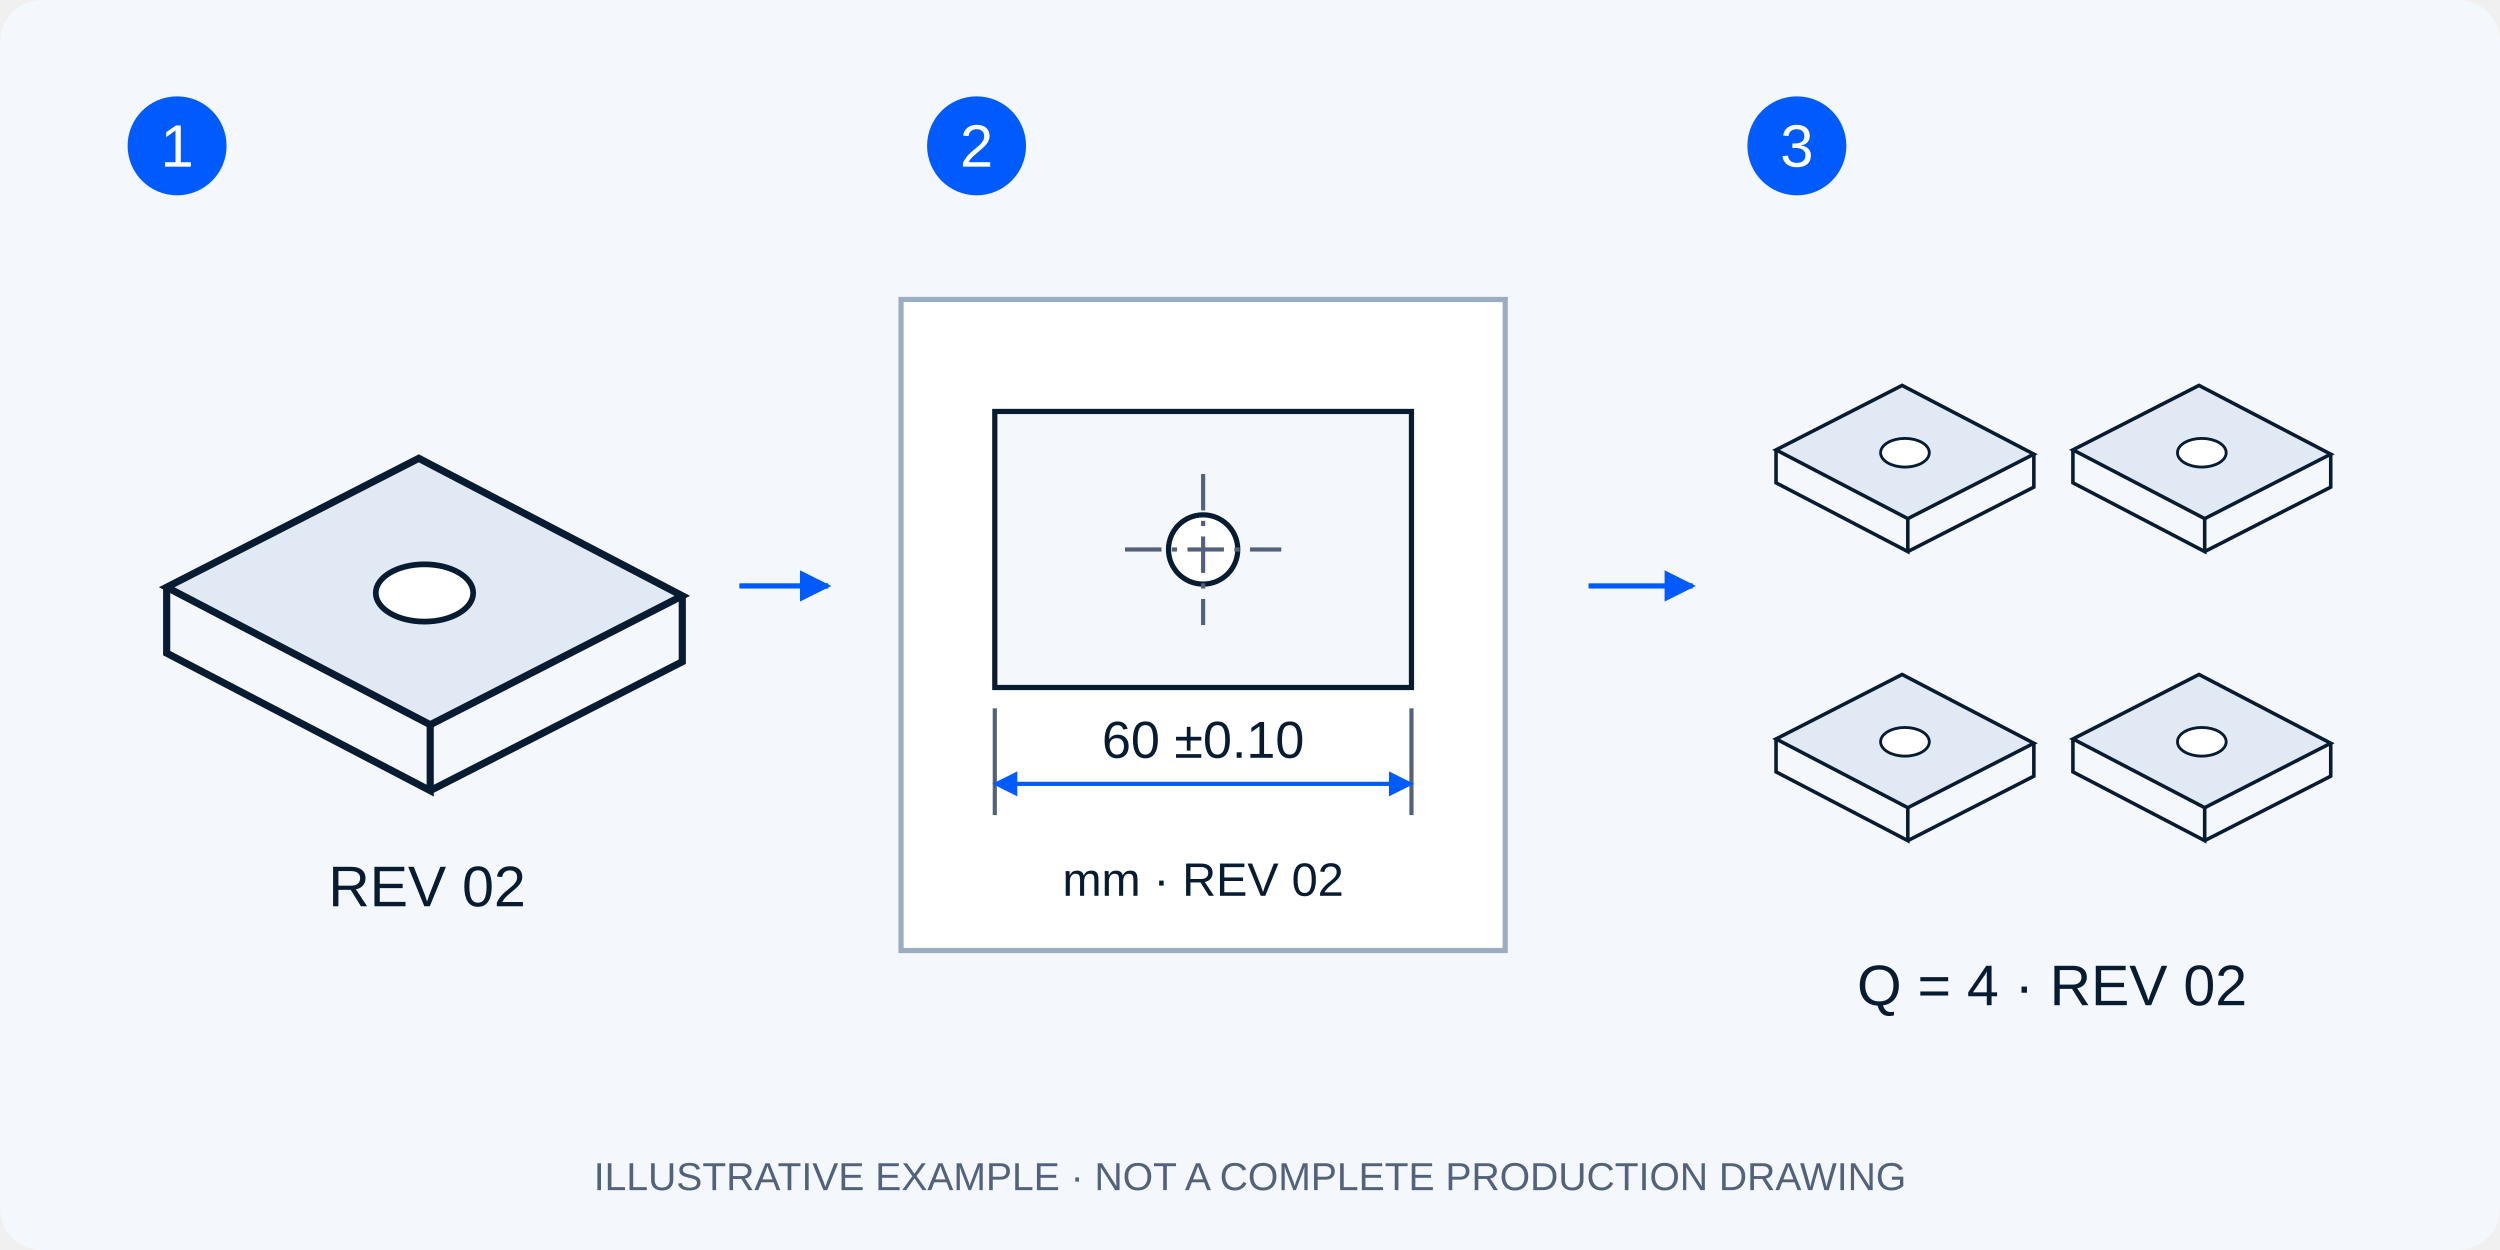
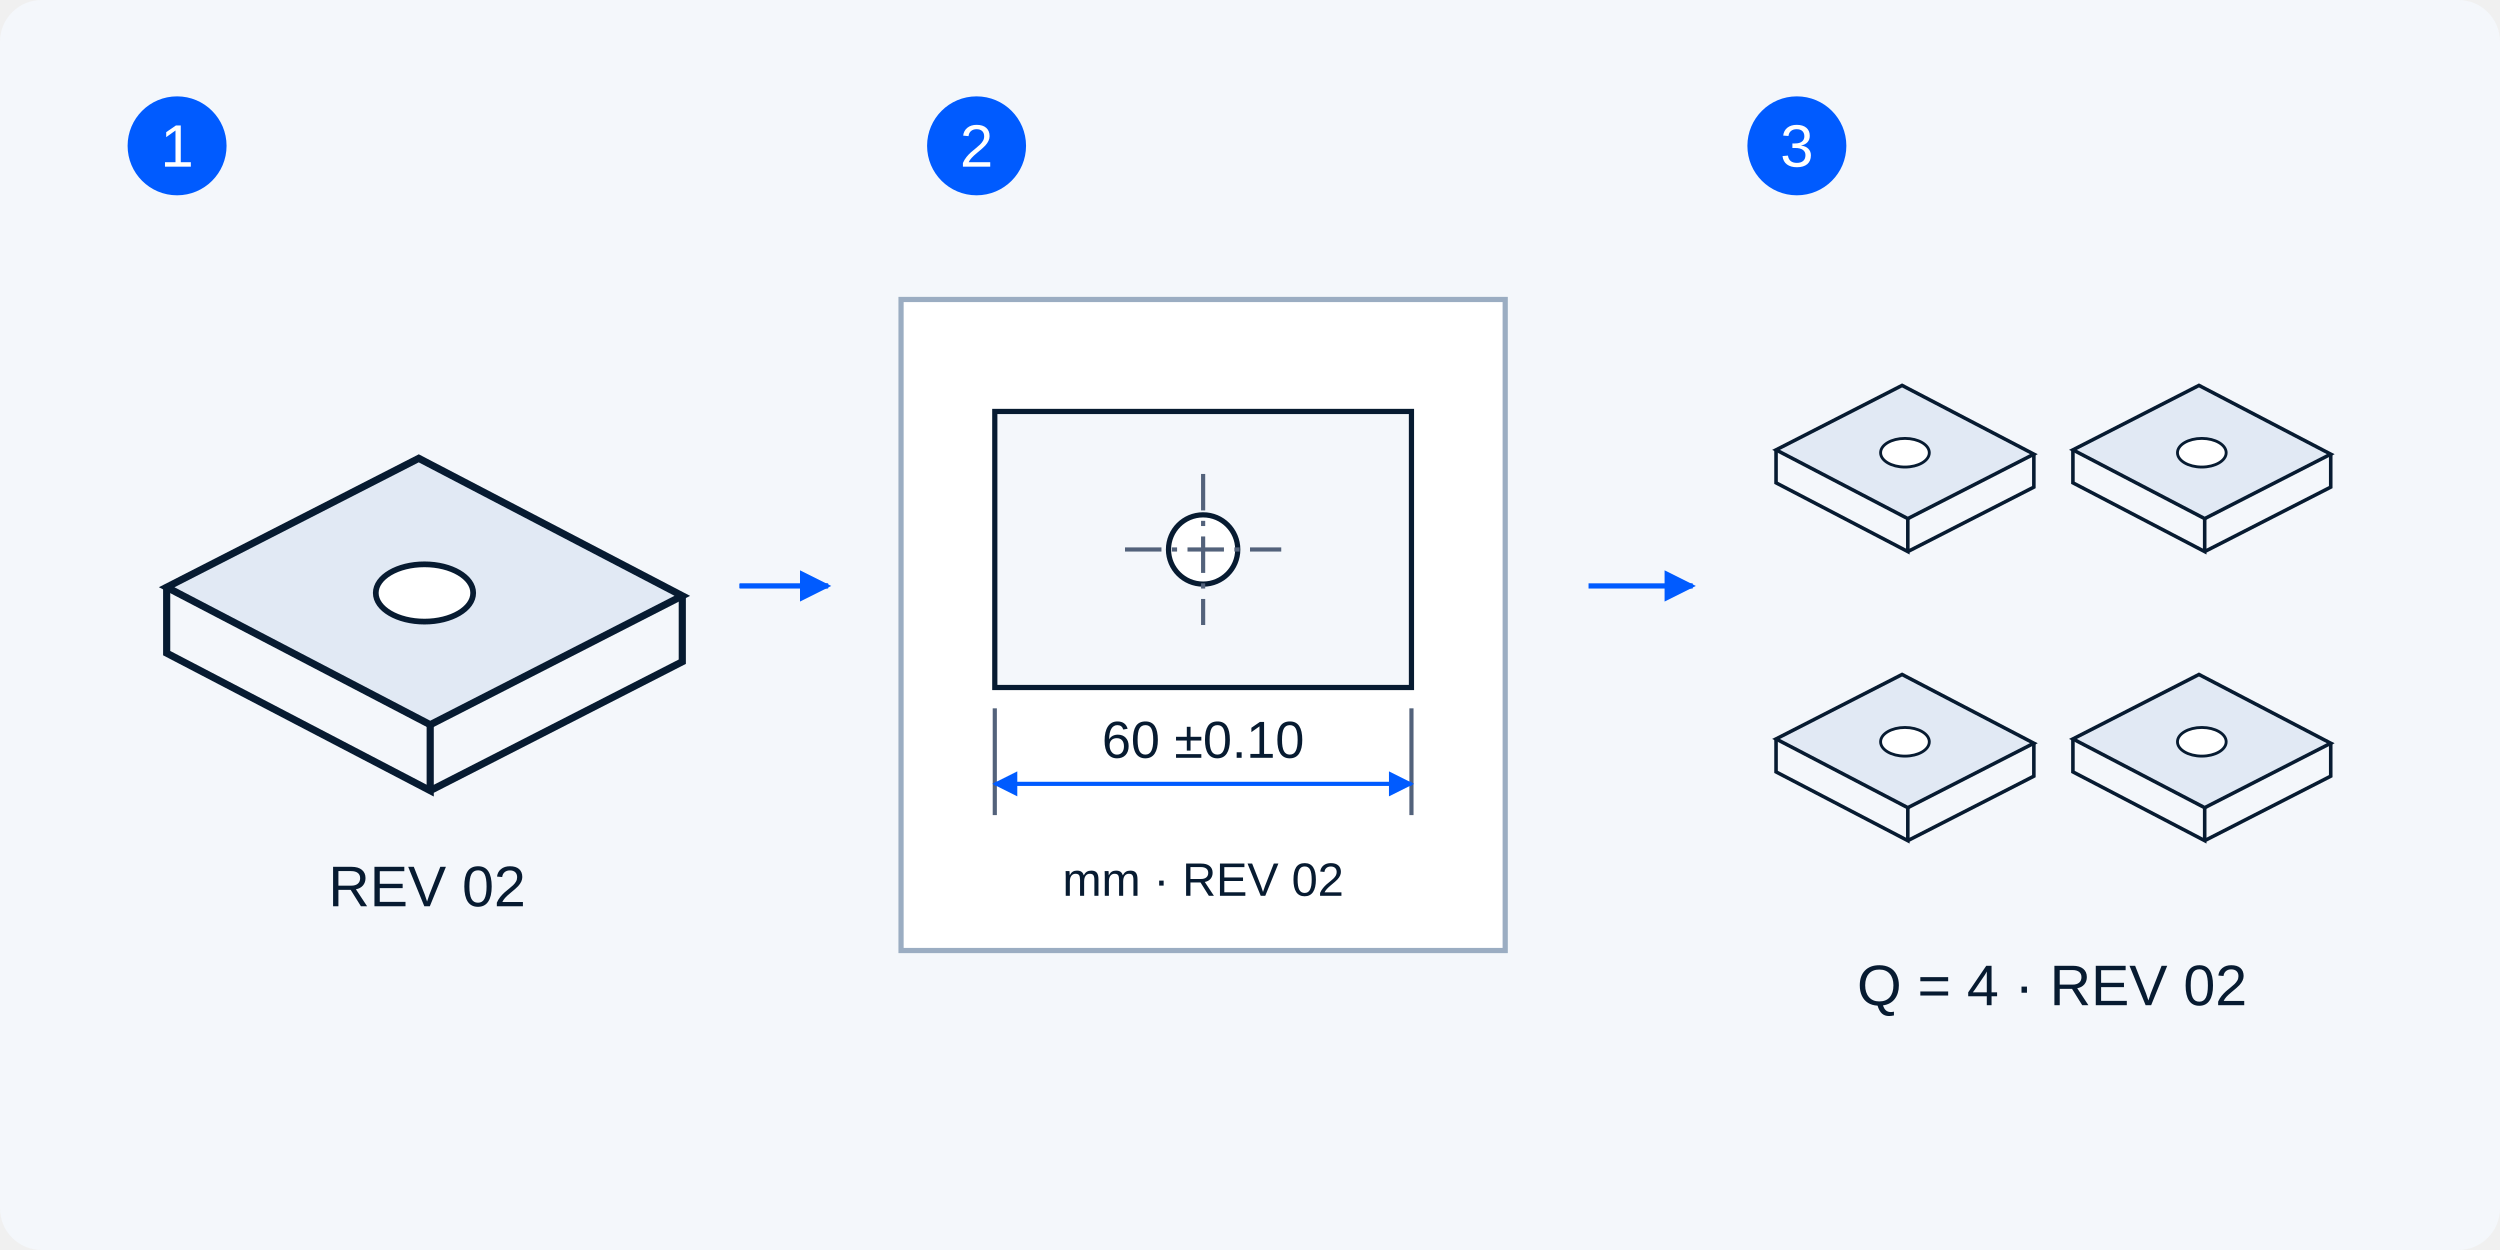
<svg xmlns="http://www.w3.org/2000/svg" viewBox="0 0 960 480" role="img" aria-labelledby="title desc">
  <defs>
    <marker id="arrow" viewBox="0 0 10 10" refX="9" refY="5" markerWidth="6" markerHeight="6" orient="auto-start-reverse">
      <path d="M0 0L10 5L0 10Z" fill="#005bff" />
    </marker>
    <pattern id="hatch" width="10" height="10" patternUnits="userSpaceOnUse">
      <path d="M0 10L10 0" stroke="#a6b7cc" stroke-width="1" />
    </pattern>
    <g id="plate">
      <path d="M0 45L88 0L180 48L92 93Z" fill="#e1e9f4" stroke="#071b31" stroke-width="2.5" />
      <path d="M0 45V68L92 116V93M92 116L180 71V48" fill="none" stroke="#071b31" stroke-width="2.5" />
      <ellipse cx="90" cy="47" rx="17" ry="10" fill="white" stroke="#071b31" stroke-width="2" />
    </g>
  </defs>
  <rect width="960" height="480" rx="16" fill="#f4f7fb" />
  <g font-family="Arial, sans-serif">
    <circle cx="68" cy="56" r="19" fill="#005bff" />
    <text x="68" y="64" font-size="23" text-anchor="middle" fill="white">1</text>
    <circle cx="375" cy="56" r="19" fill="#005bff" />
    <text x="375" y="64" font-size="23" text-anchor="middle" fill="white">2</text>
    <circle cx="690" cy="56" r="19" fill="#005bff" />
    <text x="690" y="64" font-size="23" text-anchor="middle" fill="white">3</text>
    <use href="#plate" transform="translate(64 176) scale(1.1)" />
    <text x="164" y="348" font-size="22" text-anchor="middle" fill="#071b31">REV 02</text>
    <rect x="346" y="115" width="232" height="250" fill="white" stroke="#9badc2" stroke-width="2" />
    <rect x="382" y="158" width="160" height="106" fill="#f4f7fb" stroke="#071b31" stroke-width="2" />
    <circle cx="462" cy="211" r="13.3" fill="white" stroke="#071b31" stroke-width="2" />
    <path d="M462 182L462 240" fill="none" stroke="#53627b" stroke-width="1.6" stroke-dasharray="14 4 2 4" />
    <path d="M432 211L492 211" fill="none" stroke="#53627b" stroke-width="1.6" stroke-dasharray="14 4 2 4" />
    <path d="M382 272L382 313" fill="none" stroke="#53627b" stroke-width="1.6" />
    <path d="M542 272L542 313" fill="none" stroke="#53627b" stroke-width="1.6" />
    <path d="M382 301L542 301" fill="none" stroke="#005bff" stroke-width="1.6" marker-start="url(#arrow)" marker-end="url(#arrow)" />
    <text x="462" y="291" font-size="20" text-anchor="middle" fill="#071b31">60 ±0.10</text>
    <text x="462" y="344" font-size="18" text-anchor="middle" fill="#071b31">mm · REV 02</text>
    <path d="M284 225L318 225" fill="none" stroke="#005bff" stroke-width="1.6" />
    <path d="M284 225H318" stroke="#005bff" stroke-width="2" marker-end="url(#arrow)" />
    <use href="#plate" transform="translate(682 148) scale(.55)" />
    <use href="#plate" transform="translate(796 148) scale(.55)" />
    <use href="#plate" transform="translate(682 259) scale(.55)" />
    <use href="#plate" transform="translate(796 259) scale(.55)" />
    <text x="788" y="386" font-size="22" text-anchor="middle" fill="#071b31">Q = 4 · REV 02</text>
    <path d="M610 225H650" stroke="#005bff" stroke-width="2" marker-end="url(#arrow)" />
-     <text x="480" y="457" font-size="15" text-anchor="middle" fill="#53627b">ILLUSTRATIVE EXAMPLE · NOT A COMPLETE PRODUCTION DRAWING</text>
  </g>
</svg>
